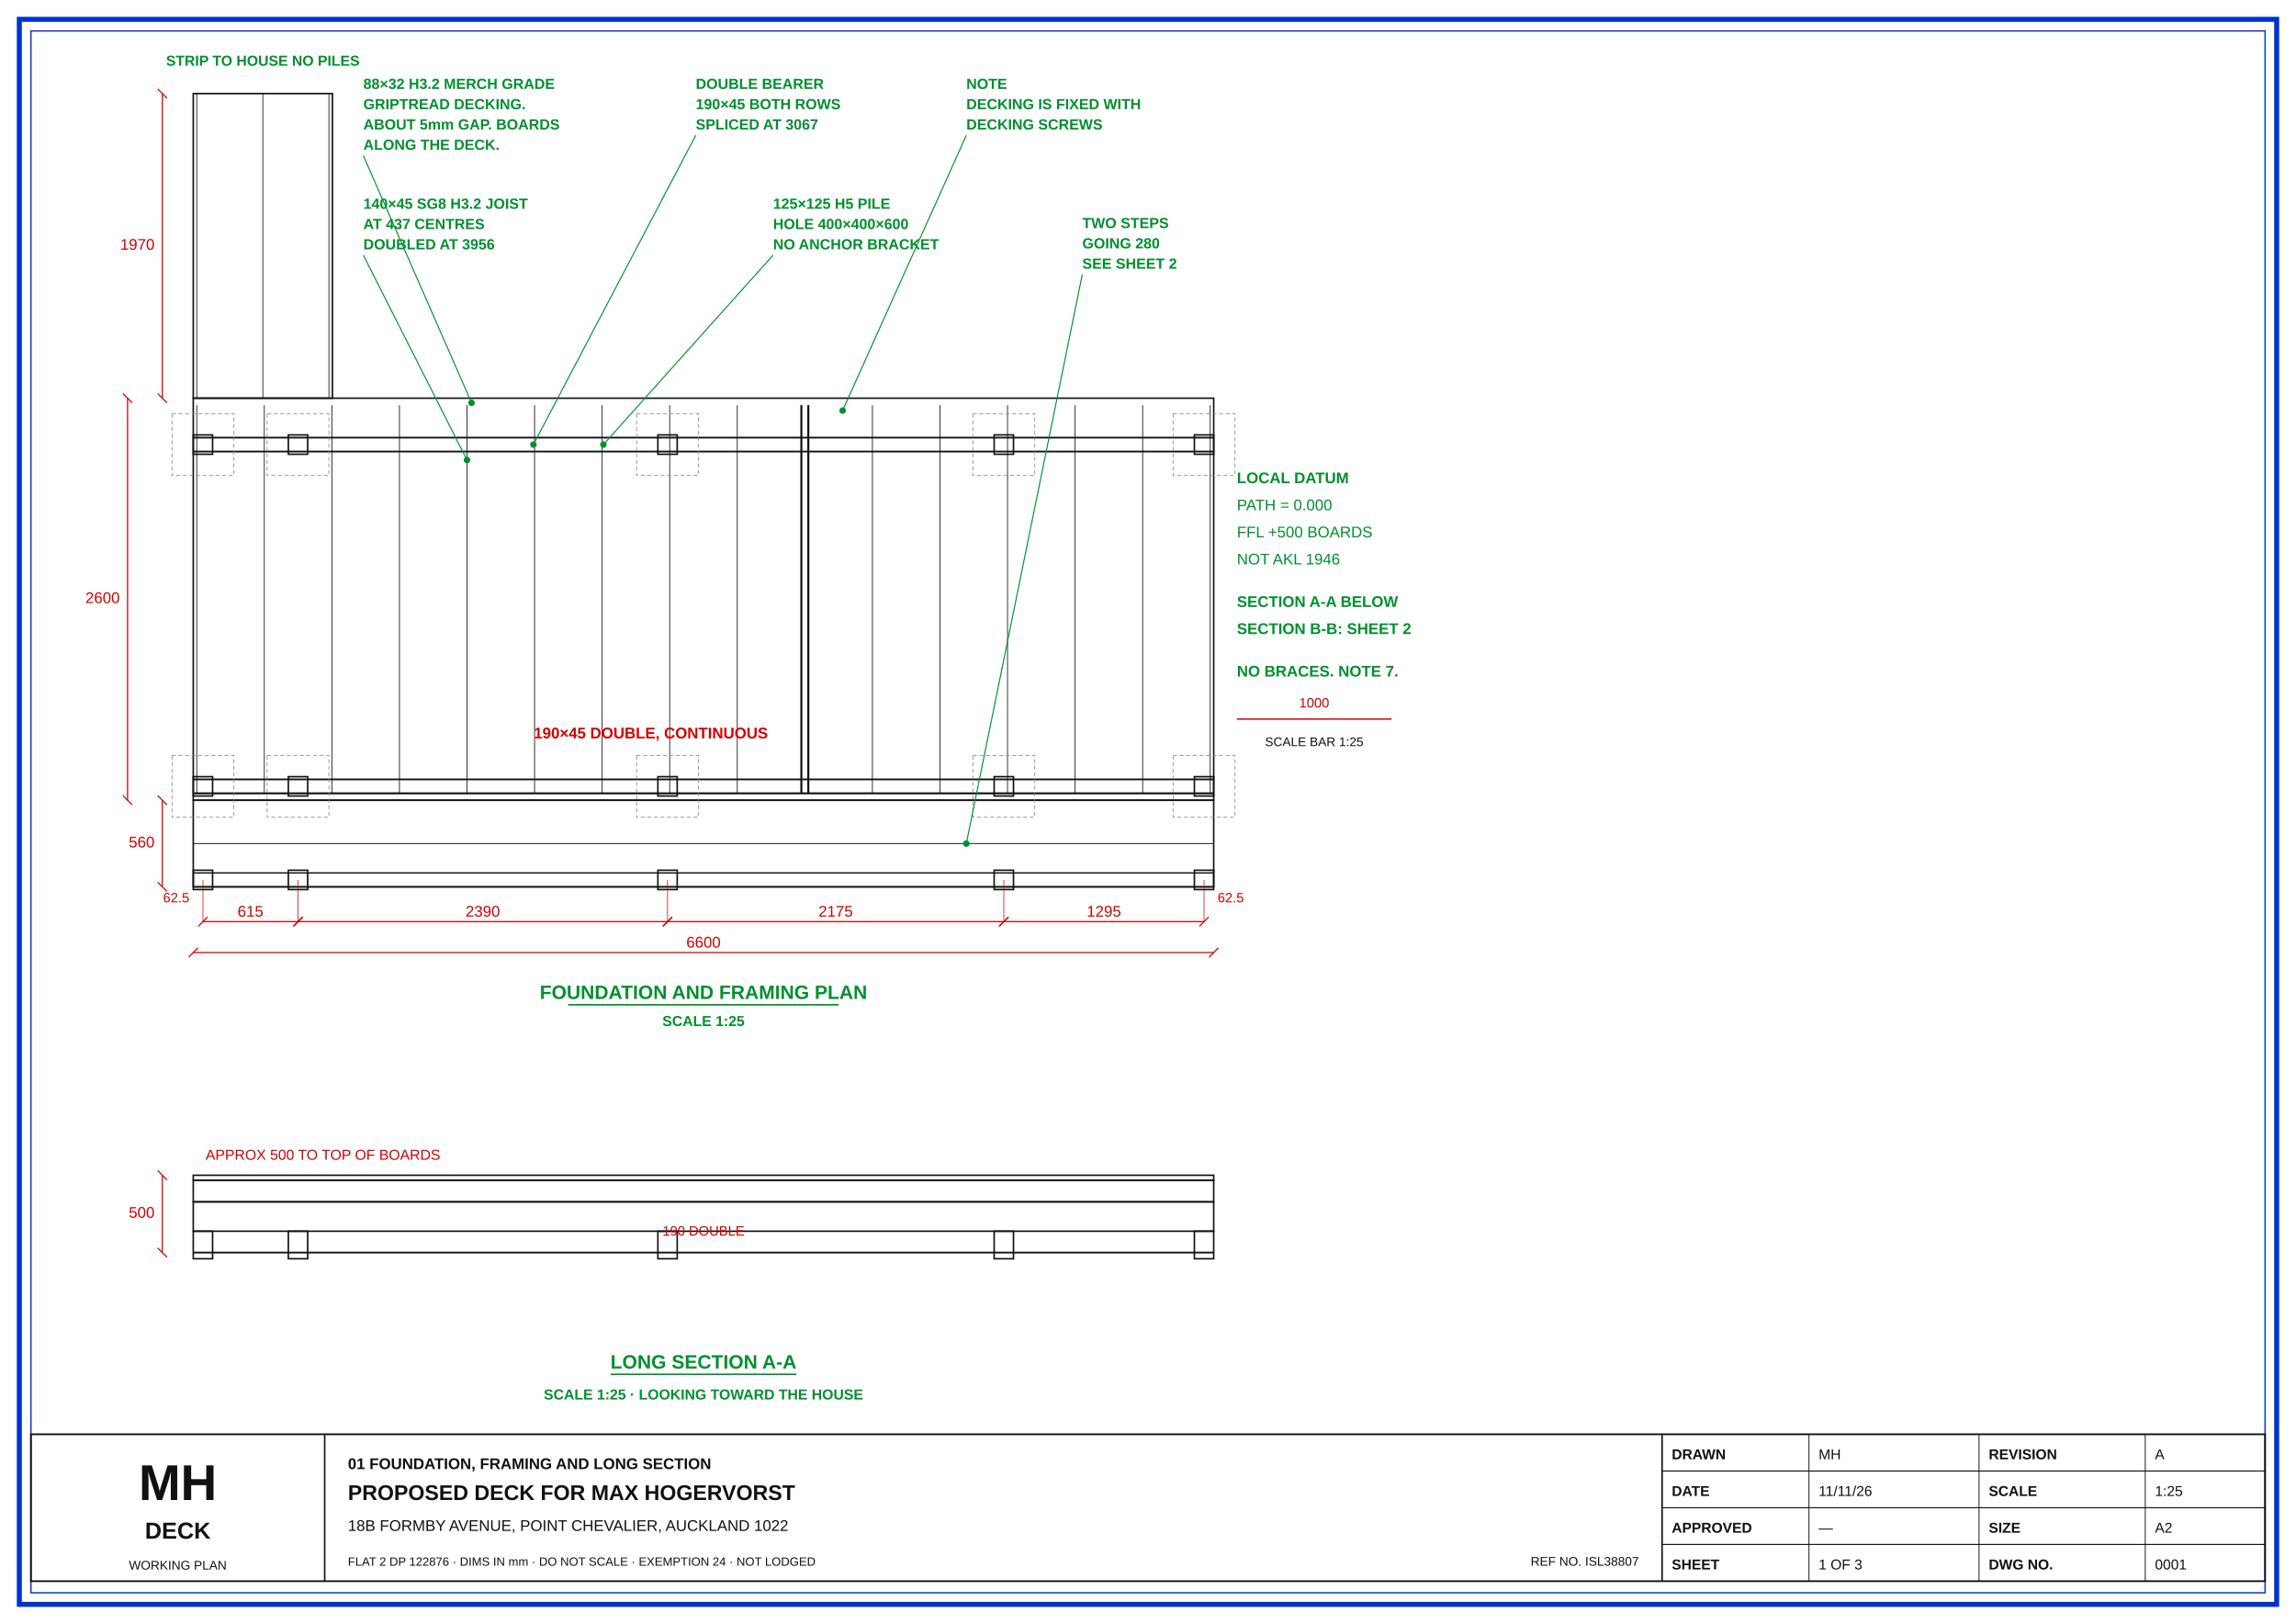
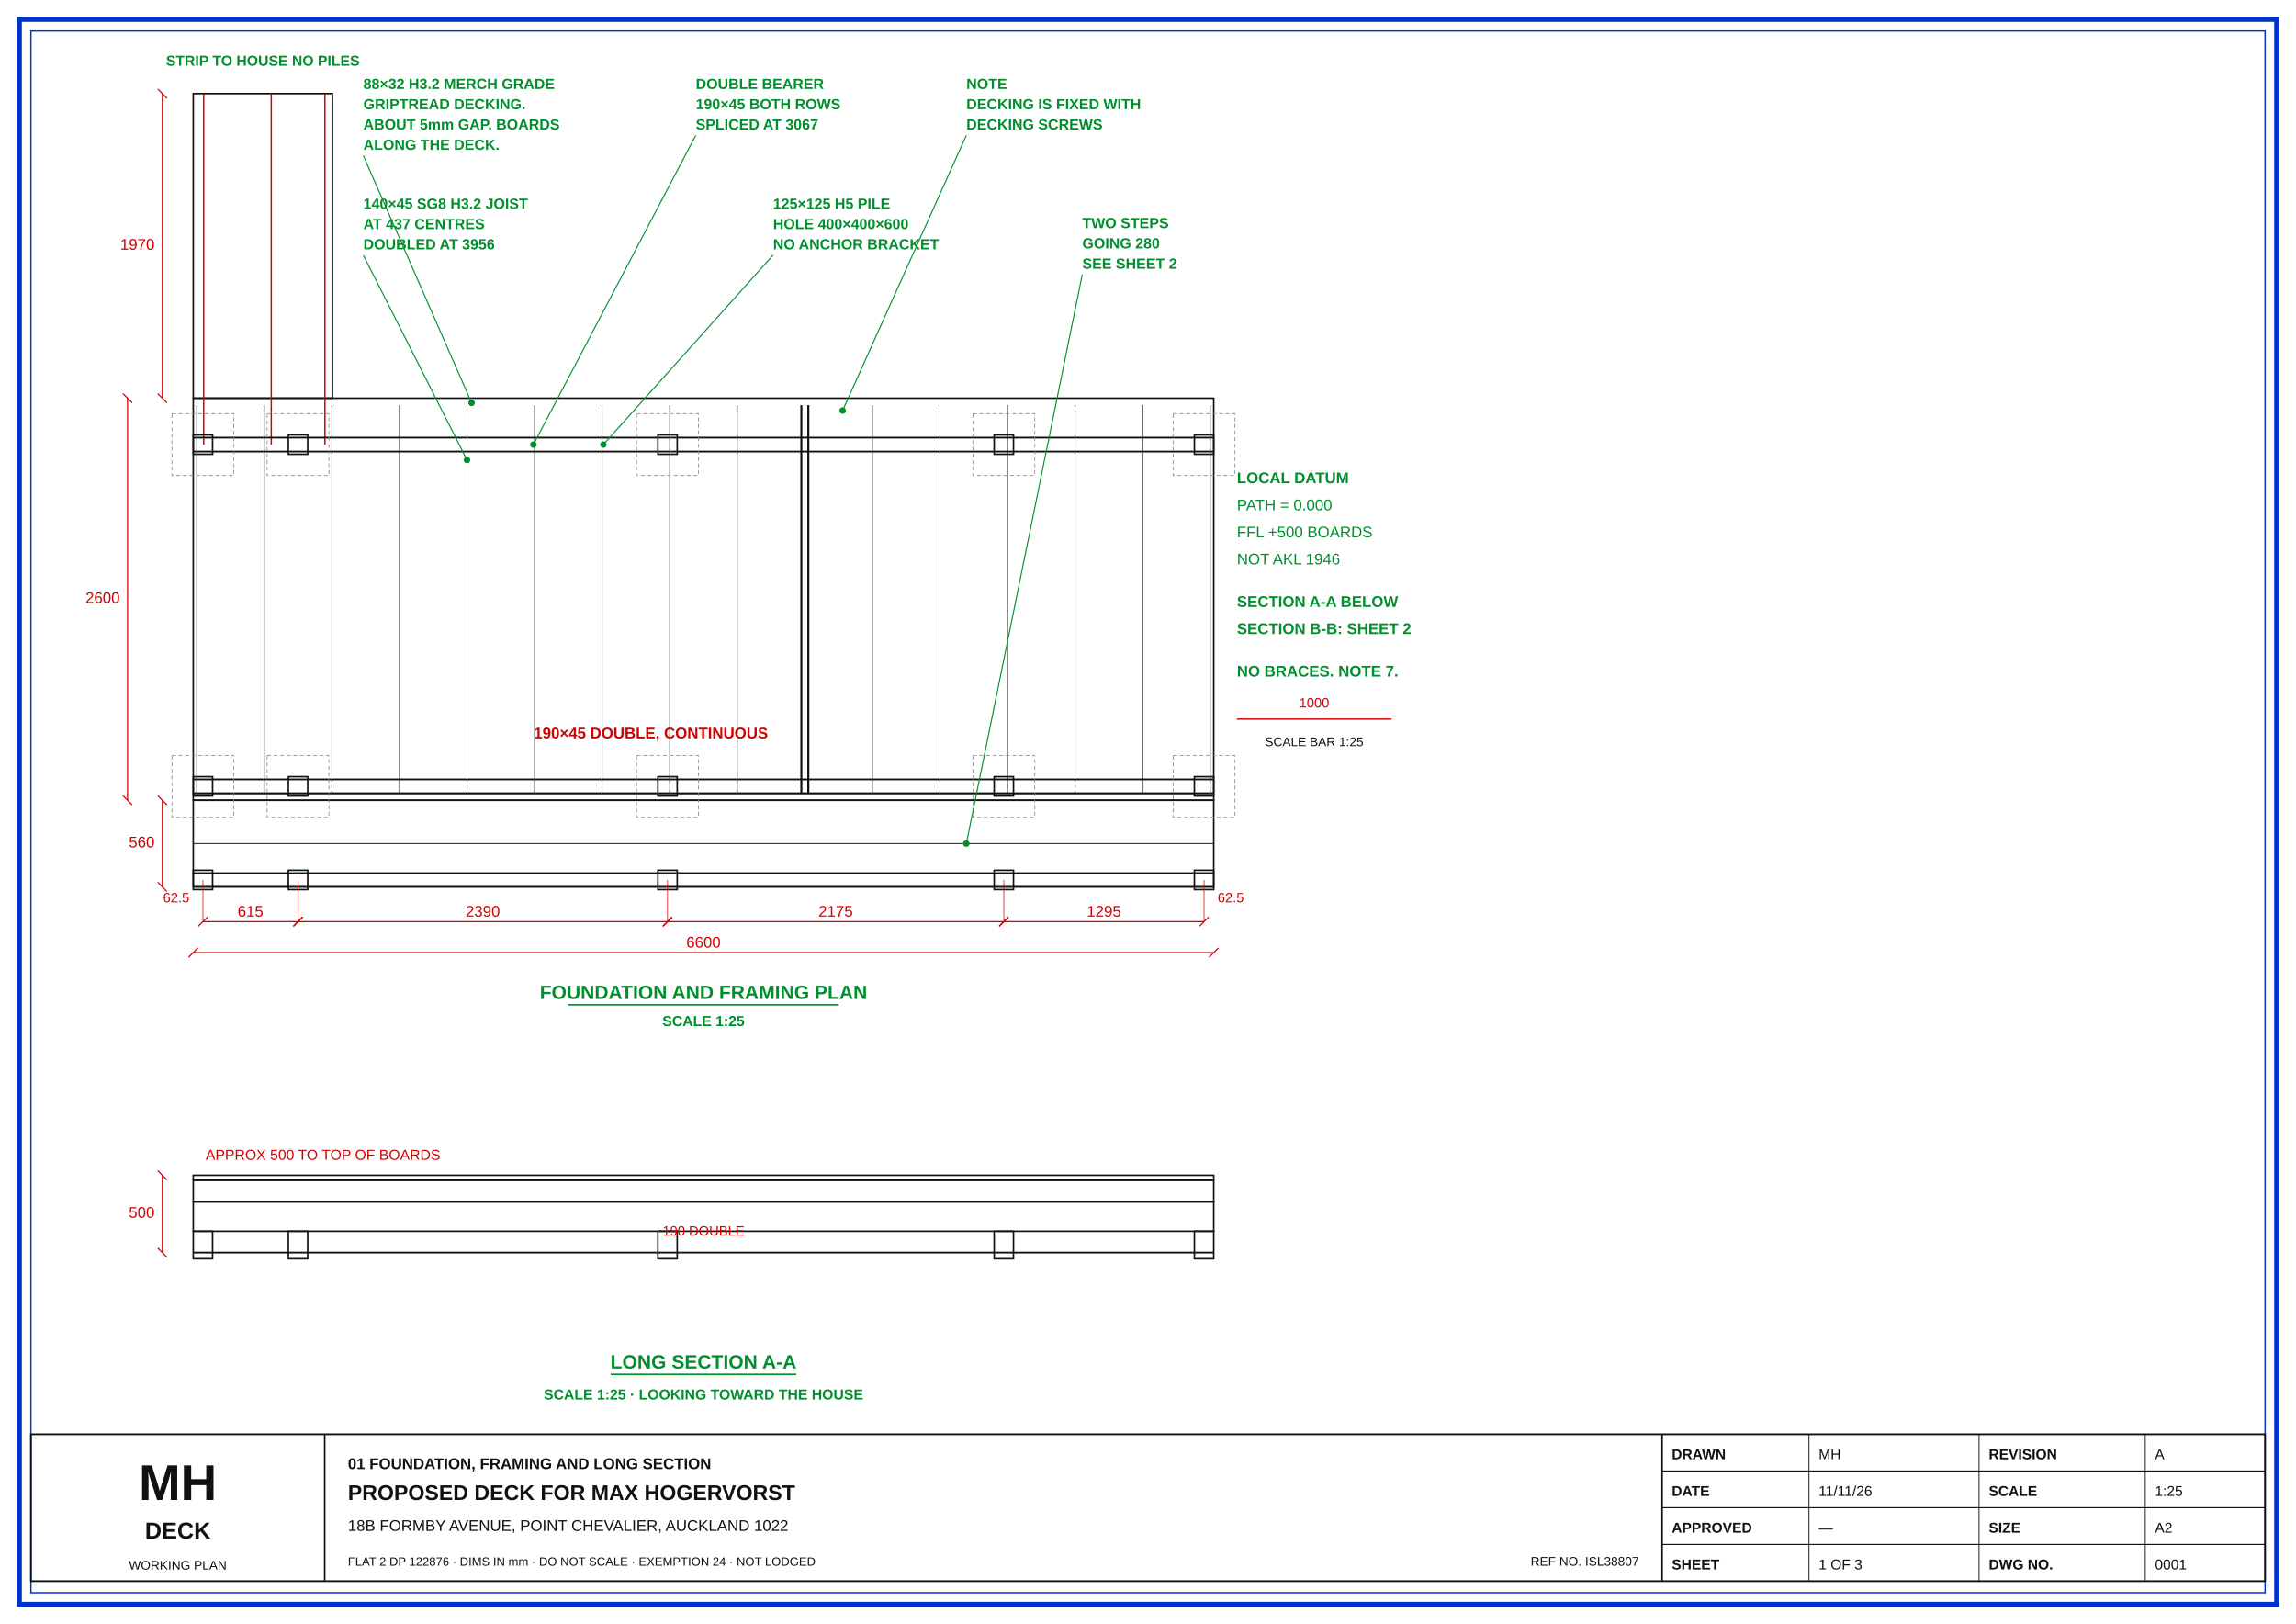
<svg xmlns="http://www.w3.org/2000/svg" viewBox="0 0 1188 840" role="img" aria-label="Sheet 1. Foundation and framing plan, long section. Ref ISL38807. Consent exempt, not lodged.">
  <style>text{font-family:Arial,Helvetica,sans-serif}</style>
  <rect x="10.00" y="10.00" width="1168.00" height="820.00" fill="none" stroke="#0033cc" stroke-width="2.6" />
  <rect x="16.00" y="16.00" width="1156.00" height="808.00" fill="none" stroke="#0033cc" stroke-width="0.7" />
  <rect x="16.00" y="742.00" width="1156.00" height="76.00" fill="none" stroke="#111111" stroke-width="0.9" />
  <line x1="168.00" y1="742.00" x2="168.00" y2="818.00" stroke="#111111" stroke-width="0.8" fill="none" />
  <line x1="860.00" y1="742.00" x2="860.00" y2="818.00" stroke="#111111" stroke-width="0.8" fill="none" />
  <text x="92.00" y="776.00" font-size="26" font-weight="700" text-anchor="middle" fill="#111111">MH</text>
  <text x="92.00" y="796.00" font-size="12" font-weight="700" text-anchor="middle" fill="#111111">DECK</text>
  <text x="92.00" y="812.00" font-size="6.5" font-weight="500" text-anchor="middle" fill="#111111">WORKING PLAN</text>
  <text x="180.00" y="760.00" font-size="8" font-weight="700" text-anchor="start" fill="#111111">01  FOUNDATION, FRAMING AND LONG SECTION</text>
  <text x="180.00" y="776.00" font-size="11" font-weight="700" text-anchor="start" fill="#111111">PROPOSED DECK FOR MAX HOGERVORST</text>
  <text x="180.00" y="792.00" font-size="8" font-weight="500" text-anchor="start" fill="#111111">18B FORMBY AVENUE, POINT CHEVALIER, AUCKLAND 1022</text>
  <text x="180.00" y="810.00" font-size="6.2" font-weight="400" text-anchor="start" fill="#111111">FLAT 2 DP 122876 · DIMS IN mm · DO NOT SCALE · EXEMPTION 24 · NOT LODGED</text>
  <line x1="936.00" y1="742.00" x2="936.00" y2="761.00" stroke="#111111" stroke-width="0.45" fill="none" />
  <line x1="1024.00" y1="742.00" x2="1024.00" y2="761.00" stroke="#111111" stroke-width="0.45" fill="none" />
  <line x1="1110.00" y1="742.00" x2="1110.00" y2="761.00" stroke="#111111" stroke-width="0.45" fill="none" />
  <text x="865.00" y="754.92" font-size="7.4" font-weight="650" text-anchor="start" fill="#111111">DRAWN</text>
  <text x="941.00" y="754.92" font-size="7.4" font-weight="500" text-anchor="start" fill="#111111">MH</text>
  <text x="1029.00" y="754.92" font-size="7.4" font-weight="650" text-anchor="start" fill="#111111">REVISION</text>
  <text x="1115.00" y="754.92" font-size="7.4" font-weight="500" text-anchor="start" fill="#111111">A</text>
  <line x1="860.00" y1="761.00" x2="1172.00" y2="761.00" stroke="#111111" stroke-width="0.55" fill="none" />
  <line x1="936.00" y1="761.00" x2="936.00" y2="780.00" stroke="#111111" stroke-width="0.45" fill="none" />
  <line x1="1024.00" y1="761.00" x2="1024.00" y2="780.00" stroke="#111111" stroke-width="0.45" fill="none" />
  <line x1="1110.00" y1="761.00" x2="1110.00" y2="780.00" stroke="#111111" stroke-width="0.45" fill="none" />
  <text x="865.00" y="773.92" font-size="7.4" font-weight="650" text-anchor="start" fill="#111111">DATE</text>
  <text x="941.00" y="773.92" font-size="7.4" font-weight="500" text-anchor="start" fill="#111111">11/11/26</text>
  <text x="1029.00" y="773.92" font-size="7.4" font-weight="650" text-anchor="start" fill="#111111">SCALE</text>
  <text x="1115.00" y="773.92" font-size="7.4" font-weight="500" text-anchor="start" fill="#111111">1:25</text>
  <line x1="860.00" y1="780.00" x2="1172.00" y2="780.00" stroke="#111111" stroke-width="0.55" fill="none" />
  <line x1="936.00" y1="780.00" x2="936.00" y2="799.00" stroke="#111111" stroke-width="0.45" fill="none" />
  <line x1="1024.00" y1="780.00" x2="1024.00" y2="799.00" stroke="#111111" stroke-width="0.45" fill="none" />
  <line x1="1110.00" y1="780.00" x2="1110.00" y2="799.00" stroke="#111111" stroke-width="0.45" fill="none" />
  <text x="865.00" y="792.92" font-size="7.4" font-weight="650" text-anchor="start" fill="#111111">APPROVED</text>
  <text x="941.00" y="792.92" font-size="7.4" font-weight="500" text-anchor="start" fill="#111111">—</text>
  <text x="1029.00" y="792.92" font-size="7.4" font-weight="650" text-anchor="start" fill="#111111">SIZE</text>
  <text x="1115.00" y="792.92" font-size="7.4" font-weight="500" text-anchor="start" fill="#111111">A2</text>
  <line x1="860.00" y1="799.00" x2="1172.00" y2="799.00" stroke="#111111" stroke-width="0.55" fill="none" />
  <line x1="936.00" y1="799.00" x2="936.00" y2="818.00" stroke="#111111" stroke-width="0.45" fill="none" />
  <line x1="1024.00" y1="799.00" x2="1024.00" y2="818.00" stroke="#111111" stroke-width="0.45" fill="none" />
  <line x1="1110.00" y1="799.00" x2="1110.00" y2="818.00" stroke="#111111" stroke-width="0.45" fill="none" />
  <text x="865.00" y="811.92" font-size="7.4" font-weight="650" text-anchor="start" fill="#111111">SHEET</text>
  <text x="941.00" y="811.92" font-size="7.4" font-weight="500" text-anchor="start" fill="#111111">1 OF 3</text>
  <text x="1029.00" y="811.92" font-size="7.4" font-weight="650" text-anchor="start" fill="#111111">DWG NO.</text>
  <text x="1115.00" y="811.92" font-size="7.4" font-weight="500" text-anchor="start" fill="#111111">0001</text>
  <text x="848.00" y="810.00" font-size="6.5" font-weight="500" text-anchor="end" fill="#111111">REF NO. ISL38807</text>
  <rect x="100.00" y="48.40" width="72.00" height="157.60" fill="none" stroke="#111111" stroke-width="0.8" />
  <rect x="100.00" y="206.00" width="528.00" height="208.00" fill="none" stroke="#111111" stroke-width="0.8" />
  <rect x="100.00" y="414.00" width="528.00" height="44.80" fill="none" stroke="#111111" stroke-width="0.8" />
  <line x1="100.00" y1="436.40" x2="628.00" y2="436.40" stroke="#111111" stroke-width="0.45" fill="none" />
  <line x1="101.80" y1="209.60" x2="101.80" y2="410.40" stroke="#111111" stroke-width="0.4" fill="none" />
  <line x1="136.76" y1="209.60" x2="136.76" y2="410.40" stroke="#111111" stroke-width="0.4" fill="none" />
  <line x1="171.72" y1="209.60" x2="171.72" y2="410.40" stroke="#111111" stroke-width="0.4" fill="none" />
  <line x1="206.68" y1="209.60" x2="206.68" y2="410.40" stroke="#111111" stroke-width="0.4" fill="none" />
  <line x1="241.64" y1="209.60" x2="241.64" y2="410.40" stroke="#111111" stroke-width="0.4" fill="none" />
  <line x1="276.60" y1="209.60" x2="276.60" y2="410.40" stroke="#111111" stroke-width="0.4" fill="none" />
  <line x1="311.56" y1="209.60" x2="311.56" y2="410.40" stroke="#111111" stroke-width="0.4" fill="none" />
  <line x1="346.52" y1="209.60" x2="346.52" y2="410.40" stroke="#111111" stroke-width="0.4" fill="none" />
  <line x1="381.48" y1="209.60" x2="381.48" y2="410.40" stroke="#111111" stroke-width="0.4" fill="none" />
  <line x1="414.64" y1="209.60" x2="414.64" y2="410.40" stroke="#111111" stroke-width="1.05" fill="none" />
  <line x1="418.24" y1="209.60" x2="418.24" y2="410.40" stroke="#111111" stroke-width="1.05" fill="none" />
  <line x1="451.40" y1="209.60" x2="451.40" y2="410.40" stroke="#111111" stroke-width="0.4" fill="none" />
  <line x1="486.36" y1="209.60" x2="486.36" y2="410.40" stroke="#111111" stroke-width="0.4" fill="none" />
  <line x1="521.32" y1="209.60" x2="521.32" y2="410.40" stroke="#111111" stroke-width="0.4" fill="none" />
  <line x1="556.28" y1="209.60" x2="556.28" y2="410.40" stroke="#111111" stroke-width="0.4" fill="none" />
  <line x1="591.24" y1="209.60" x2="591.24" y2="410.40" stroke="#111111" stroke-width="0.4" fill="none" />
  <line x1="626.20" y1="209.60" x2="626.20" y2="410.40" stroke="#111111" stroke-width="0.4" fill="none" />
-   <line x1="101.80" y1="48.40" x2="101.80" y2="206.00" stroke="#111111" stroke-width="0.4" fill="none" />
-   <line x1="136.00" y1="48.40" x2="136.00" y2="206.00" stroke="#111111" stroke-width="0.4" fill="none" />
-   <line x1="170.20" y1="48.40" x2="170.20" y2="206.00" stroke="#111111" stroke-width="0.4" fill="none" />
+   <line x1="105.40" y1="48.40" x2="105.40" y2="230.00" stroke="#d10000" stroke-width="0.7" fill="none" />
+   <line x1="140.36" y1="48.40" x2="140.36" y2="230.00" stroke="#d10000" stroke-width="0.7" fill="none" />
+   <line x1="168.12" y1="48.40" x2="168.12" y2="230.00" stroke="#d10000" stroke-width="0.7" fill="none" />
  <line x1="100.00" y1="226.40" x2="628.00" y2="226.40" stroke="#111111" stroke-width="0.9" fill="none" />
  <line x1="100.00" y1="233.60" x2="628.00" y2="233.60" stroke="#111111" stroke-width="0.9" fill="none" />
  <line x1="100.00" y1="403.20" x2="628.00" y2="403.20" stroke="#111111" stroke-width="0.9" fill="none" />
  <line x1="100.00" y1="410.40" x2="628.00" y2="410.40" stroke="#111111" stroke-width="0.9" fill="none" />
  <line x1="100.00" y1="410.40" x2="628.00" y2="410.40" stroke="#111111" stroke-width="0.7" fill="none" />
  <line x1="100.00" y1="451.60" x2="628.00" y2="451.60" stroke="#111111" stroke-width="0.7" fill="none" />
  <line x1="100.00" y1="458.80" x2="628.00" y2="458.80" stroke="#111111" stroke-width="0.7" fill="none" />
  <rect x="89.00" y="214.00" width="32.00" height="32.00" fill="none" stroke="#8a8a8a" stroke-width="0.4" stroke-dasharray="2 1.4" />
  <rect x="100.00" y="225.00" width="10.00" height="10.00" fill="none" stroke="#111111" stroke-width="0.8" />
  <rect x="138.20" y="214.00" width="32.00" height="32.00" fill="none" stroke="#8a8a8a" stroke-width="0.4" stroke-dasharray="2 1.4" />
  <rect x="149.20" y="225.00" width="10.00" height="10.00" fill="none" stroke="#111111" stroke-width="0.8" />
  <rect x="329.40" y="214.00" width="32.00" height="32.00" fill="none" stroke="#8a8a8a" stroke-width="0.4" stroke-dasharray="2 1.4" />
  <rect x="340.40" y="225.00" width="10.00" height="10.00" fill="none" stroke="#111111" stroke-width="0.8" />
  <rect x="503.40" y="214.00" width="32.00" height="32.00" fill="none" stroke="#8a8a8a" stroke-width="0.4" stroke-dasharray="2 1.4" />
  <rect x="514.40" y="225.00" width="10.00" height="10.00" fill="none" stroke="#111111" stroke-width="0.8" />
  <rect x="607.00" y="214.00" width="32.00" height="32.00" fill="none" stroke="#8a8a8a" stroke-width="0.4" stroke-dasharray="2 1.4" />
  <rect x="618.00" y="225.00" width="10.00" height="10.00" fill="none" stroke="#111111" stroke-width="0.8" />
  <rect x="89.00" y="390.80" width="32.00" height="32.00" fill="none" stroke="#8a8a8a" stroke-width="0.4" stroke-dasharray="2 1.4" />
  <rect x="100.00" y="401.80" width="10.00" height="10.00" fill="none" stroke="#111111" stroke-width="0.8" />
  <rect x="138.20" y="390.80" width="32.00" height="32.00" fill="none" stroke="#8a8a8a" stroke-width="0.4" stroke-dasharray="2 1.4" />
  <rect x="149.20" y="401.80" width="10.00" height="10.00" fill="none" stroke="#111111" stroke-width="0.8" />
  <rect x="329.40" y="390.80" width="32.00" height="32.00" fill="none" stroke="#8a8a8a" stroke-width="0.4" stroke-dasharray="2 1.4" />
  <rect x="340.40" y="401.80" width="10.00" height="10.00" fill="none" stroke="#111111" stroke-width="0.8" />
  <rect x="503.40" y="390.80" width="32.00" height="32.00" fill="none" stroke="#8a8a8a" stroke-width="0.4" stroke-dasharray="2 1.4" />
  <rect x="514.40" y="401.80" width="10.00" height="10.00" fill="none" stroke="#111111" stroke-width="0.8" />
  <rect x="607.00" y="390.80" width="32.00" height="32.00" fill="none" stroke="#8a8a8a" stroke-width="0.4" stroke-dasharray="2 1.4" />
  <rect x="618.00" y="401.80" width="10.00" height="10.00" fill="none" stroke="#111111" stroke-width="0.8" />
  <rect x="100.00" y="450.20" width="10.00" height="10.00" fill="none" stroke="#111111" stroke-width="0.8" />
  <rect x="149.20" y="450.20" width="10.00" height="10.00" fill="none" stroke="#111111" stroke-width="0.8" />
  <rect x="340.40" y="450.20" width="10.00" height="10.00" fill="none" stroke="#111111" stroke-width="0.8" />
  <rect x="514.40" y="450.20" width="10.00" height="10.00" fill="none" stroke="#111111" stroke-width="0.8" />
  <rect x="618.00" y="450.20" width="10.00" height="10.00" fill="none" stroke="#111111" stroke-width="0.8" />
  <line x1="84.00" y1="48.40" x2="84.00" y2="206.00" stroke="#d10000" stroke-width="0.6" fill="none" />
  <line x1="81.60" y1="46.00" x2="86.40" y2="50.80" stroke="#d10000" stroke-width="0.6" fill="none" />
  <line x1="81.60" y1="203.60" x2="86.40" y2="208.40" stroke="#d10000" stroke-width="0.6" fill="none" />
  <text x="80.00" y="129.20" font-size="8" font-weight="500" text-anchor="end" fill="#d10000">1970</text>
  <line x1="66.00" y1="206.00" x2="66.00" y2="414.00" stroke="#d10000" stroke-width="0.6" fill="none" />
  <line x1="63.60" y1="203.60" x2="68.40" y2="208.40" stroke="#d10000" stroke-width="0.6" fill="none" />
  <line x1="63.60" y1="411.60" x2="68.40" y2="416.40" stroke="#d10000" stroke-width="0.6" fill="none" />
  <text x="62.00" y="312.00" font-size="8" font-weight="500" text-anchor="end" fill="#d10000">2600</text>
  <line x1="84.00" y1="414.00" x2="84.00" y2="458.80" stroke="#d10000" stroke-width="0.6" fill="none" />
  <line x1="81.60" y1="411.60" x2="86.40" y2="416.40" stroke="#d10000" stroke-width="0.6" fill="none" />
  <line x1="81.60" y1="456.40" x2="86.40" y2="461.20" stroke="#d10000" stroke-width="0.6" fill="none" />
  <text x="80.00" y="438.40" font-size="8" font-weight="500" text-anchor="end" fill="#d10000">560</text>
  <line x1="105.00" y1="455.20" x2="105.00" y2="476.80" stroke="#d10000" stroke-width="0.35" fill="none" />
  <line x1="105.00" y1="476.80" x2="154.20" y2="476.80" stroke="#d10000" stroke-width="0.6" fill="none" />
  <line x1="102.60" y1="479.20" x2="107.40" y2="474.40" stroke="#d10000" stroke-width="0.6" fill="none" />
  <line x1="151.80" y1="479.20" x2="156.60" y2="474.40" stroke="#d10000" stroke-width="0.6" fill="none" />
  <text x="129.60" y="474.20" font-size="8" font-weight="500" text-anchor="middle" fill="#d10000">615</text>
  <line x1="154.20" y1="455.20" x2="154.20" y2="476.80" stroke="#d10000" stroke-width="0.35" fill="none" />
  <line x1="154.20" y1="476.80" x2="345.40" y2="476.80" stroke="#d10000" stroke-width="0.6" fill="none" />
  <line x1="151.80" y1="479.20" x2="156.60" y2="474.40" stroke="#d10000" stroke-width="0.6" fill="none" />
  <line x1="343.00" y1="479.20" x2="347.80" y2="474.40" stroke="#d10000" stroke-width="0.6" fill="none" />
  <text x="249.80" y="474.20" font-size="8" font-weight="500" text-anchor="middle" fill="#d10000">2390</text>
  <line x1="345.40" y1="455.20" x2="345.40" y2="476.80" stroke="#d10000" stroke-width="0.35" fill="none" />
  <line x1="345.40" y1="476.80" x2="519.40" y2="476.80" stroke="#d10000" stroke-width="0.6" fill="none" />
  <line x1="343.00" y1="479.20" x2="347.80" y2="474.40" stroke="#d10000" stroke-width="0.6" fill="none" />
  <line x1="517.00" y1="479.20" x2="521.80" y2="474.40" stroke="#d10000" stroke-width="0.6" fill="none" />
  <text x="432.40" y="474.20" font-size="8" font-weight="500" text-anchor="middle" fill="#d10000">2175</text>
  <line x1="519.40" y1="455.20" x2="519.40" y2="476.80" stroke="#d10000" stroke-width="0.35" fill="none" />
  <line x1="519.40" y1="476.80" x2="623.00" y2="476.80" stroke="#d10000" stroke-width="0.6" fill="none" />
  <line x1="517.00" y1="479.20" x2="521.80" y2="474.40" stroke="#d10000" stroke-width="0.6" fill="none" />
  <line x1="620.60" y1="479.20" x2="625.40" y2="474.40" stroke="#d10000" stroke-width="0.6" fill="none" />
  <text x="571.20" y="474.20" font-size="8" font-weight="500" text-anchor="middle" fill="#d10000">1295</text>
  <line x1="623.00" y1="455.20" x2="623.00" y2="476.80" stroke="#d10000" stroke-width="0.35" fill="none" />
  <text x="336.80" y="382.00" font-size="8" font-weight="700" text-anchor="middle" fill="#d10000">190×45 DOUBLE, CONTINUOUS</text>
  <line x1="100.00" y1="492.80" x2="628.00" y2="492.80" stroke="#d10000" stroke-width="0.6" fill="none" />
  <line x1="97.60" y1="495.20" x2="102.40" y2="490.40" stroke="#d10000" stroke-width="0.6" fill="none" />
  <line x1="625.60" y1="495.20" x2="630.40" y2="490.40" stroke="#d10000" stroke-width="0.6" fill="none" />
  <text x="364.00" y="490.20" font-size="8" font-weight="500" text-anchor="middle" fill="#d10000">6600</text>
  <text x="98.00" y="466.80" font-size="7" font-weight="500" text-anchor="end" fill="#d10000">62.5</text>
  <text x="630.00" y="466.80" font-size="7" font-weight="500" text-anchor="start" fill="#d10000">62.5</text>
  <text x="364.00" y="516.80" font-size="10" font-weight="700" text-anchor="middle" fill="#008f2d">FOUNDATION AND FRAMING PLAN</text>
  <line x1="294.00" y1="519.80" x2="434.00" y2="519.80" stroke="#008f2d" stroke-width="0.8" fill="none" />
  <text x="364.00" y="530.80" font-size="7.5" font-weight="600" text-anchor="middle" fill="#008f2d">SCALE 1:25</text>
  <text x="640.00" y="250.00" font-size="8" font-weight="700" text-anchor="start" fill="#008f2d">LOCAL DATUM</text>
  <text x="640.00" y="264.00" font-size="8" font-weight="500" text-anchor="start" fill="#008f2d">PATH = 0.000</text>
  <text x="640.00" y="278.00" font-size="8" font-weight="500" text-anchor="start" fill="#008f2d">FFL +500 BOARDS</text>
  <text x="640.00" y="292.00" font-size="8" font-weight="500" text-anchor="start" fill="#008f2d">NOT AKL 1946</text>
  <text x="640.00" y="314.00" font-size="8" font-weight="600" text-anchor="start" fill="#008f2d">SECTION A-A BELOW</text>
  <text x="640.00" y="328.00" font-size="8" font-weight="600" text-anchor="start" fill="#008f2d">SECTION B-B: SHEET 2</text>
  <text x="640.00" y="350.00" font-size="8" font-weight="600" text-anchor="start" fill="#008f2d">NO BRACES. NOTE 7.</text>
  <line x1="640.00" y1="372.00" x2="720.00" y2="372.00" stroke="#d10000" stroke-width="0.7" fill="none" />
  <text x="680.00" y="366.00" font-size="7" font-weight="500" text-anchor="middle" fill="#d10000">1000</text>
  <text x="680.00" y="386.00" font-size="6.5" font-weight="500" text-anchor="middle" fill="#111111">SCALE BAR 1:25</text>
  <text x="188.00" y="46.00" font-size="7.6" font-weight="600" text-anchor="start" fill="#008f2d">88×32 H3.2 MERCH GRADE</text>
  <text x="188.00" y="56.50" font-size="7.6" font-weight="600" text-anchor="start" fill="#008f2d">GRIPTREAD DECKING.</text>
  <text x="188.00" y="67.00" font-size="7.6" font-weight="600" text-anchor="start" fill="#008f2d">ABOUT 5mm GAP. BOARDS</text>
  <text x="188.00" y="77.50" font-size="7.6" font-weight="600" text-anchor="start" fill="#008f2d">ALONG THE DECK.</text>
  <line x1="188.00" y1="80.50" x2="244.00" y2="208.40" stroke="#008f2d" stroke-width="0.55" fill="none" />
  <circle cx="244.00" cy="208.40" r="1.7" fill="#008f2d" />
  <text x="360.00" y="46.00" font-size="7.6" font-weight="600" text-anchor="start" fill="#008f2d">DOUBLE BEARER</text>
  <text x="360.00" y="56.50" font-size="7.6" font-weight="600" text-anchor="start" fill="#008f2d">190×45 BOTH ROWS</text>
  <text x="360.00" y="67.00" font-size="7.6" font-weight="600" text-anchor="start" fill="#008f2d">SPLICED AT 3067</text>
  <line x1="360.00" y1="70.00" x2="276.00" y2="230.00" stroke="#008f2d" stroke-width="0.55" fill="none" />
  <circle cx="276.00" cy="230.00" r="1.7" fill="#008f2d" />
  <text x="500.00" y="46.00" font-size="7.6" font-weight="600" text-anchor="start" fill="#008f2d">NOTE</text>
  <text x="500.00" y="56.50" font-size="7.6" font-weight="600" text-anchor="start" fill="#008f2d">DECKING IS FIXED WITH</text>
  <text x="500.00" y="67.00" font-size="7.6" font-weight="600" text-anchor="start" fill="#008f2d">DECKING SCREWS</text>
  <line x1="500.00" y1="70.00" x2="436.00" y2="212.40" stroke="#008f2d" stroke-width="0.55" fill="none" />
  <circle cx="436.00" cy="212.40" r="1.7" fill="#008f2d" />
  <text x="188.00" y="108.00" font-size="7.6" font-weight="600" text-anchor="start" fill="#008f2d">140×45 SG8 H3.2 JOIST</text>
  <text x="188.00" y="118.50" font-size="7.6" font-weight="600" text-anchor="start" fill="#008f2d">AT 437 CENTRES</text>
  <text x="188.00" y="129.00" font-size="7.6" font-weight="600" text-anchor="start" fill="#008f2d">DOUBLED AT 3956</text>
  <line x1="188.00" y1="132.00" x2="241.64" y2="238.00" stroke="#008f2d" stroke-width="0.55" fill="none" />
  <circle cx="241.64" cy="238.00" r="1.7" fill="#008f2d" />
  <text x="400.00" y="108.00" font-size="7.6" font-weight="600" text-anchor="start" fill="#008f2d">125×125 H5 PILE</text>
  <text x="400.00" y="118.50" font-size="7.6" font-weight="600" text-anchor="start" fill="#008f2d">HOLE 400×400×600</text>
  <text x="400.00" y="129.00" font-size="7.6" font-weight="600" text-anchor="start" fill="#008f2d">NO ANCHOR BRACKET</text>
  <line x1="400.00" y1="132.00" x2="312.20" y2="230.00" stroke="#008f2d" stroke-width="0.55" fill="none" />
  <circle cx="312.20" cy="230.00" r="1.7" fill="#008f2d" />
  <text x="560.00" y="118.00" font-size="7.6" font-weight="600" text-anchor="start" fill="#008f2d">TWO STEPS</text>
  <text x="560.00" y="128.50" font-size="7.6" font-weight="600" text-anchor="start" fill="#008f2d">GOING 280</text>
  <text x="560.00" y="139.00" font-size="7.6" font-weight="600" text-anchor="start" fill="#008f2d">SEE SHEET 2</text>
  <line x1="560.00" y1="142.00" x2="500.00" y2="436.40" stroke="#008f2d" stroke-width="0.55" fill="none" />
  <circle cx="500.00" cy="436.40" r="1.7" fill="#008f2d" />
  <text x="136.00" y="34.00" font-size="7.5" font-weight="600" text-anchor="middle" fill="#008f2d">STRIP TO HOUSE  NO PILES</text>
  <line x1="100.00" y1="648.00" x2="628.00" y2="648.00" stroke="#111111" stroke-width="0.9" fill="none" />
  <rect x="100.00" y="636.96" width="10.00" height="14.24" fill="none" stroke="#111111" stroke-width="0.8" />
  <rect x="149.20" y="636.96" width="10.00" height="14.24" fill="none" stroke="#111111" stroke-width="0.8" />
  <rect x="340.40" y="636.96" width="10.00" height="14.24" fill="none" stroke="#111111" stroke-width="0.8" />
  <rect x="514.40" y="636.96" width="10.00" height="14.24" fill="none" stroke="#111111" stroke-width="0.8" />
  <rect x="618.00" y="636.96" width="10.00" height="14.24" fill="none" stroke="#111111" stroke-width="0.8" />
  <rect x="100.00" y="621.76" width="528.00" height="15.20" fill="none" stroke="#111111" stroke-width="0.8" />
  <text x="364.00" y="639.20" font-size="7" font-weight="500" text-anchor="middle" fill="#d10000">190 DOUBLE</text>
  <rect x="100.00" y="610.56" width="528.00" height="11.20" fill="none" stroke="#111111" stroke-width="0.8" />
  <rect x="100.00" y="608.00" width="528.00" height="2.56" fill="none" stroke="#111111" stroke-width="0.8" />
  <line x1="84.00" y1="608.00" x2="84.00" y2="648.00" stroke="#d10000" stroke-width="0.6" fill="none" />
  <line x1="81.60" y1="605.60" x2="86.40" y2="610.40" stroke="#d10000" stroke-width="0.6" fill="none" />
  <line x1="81.60" y1="645.60" x2="86.40" y2="650.40" stroke="#d10000" stroke-width="0.6" fill="none" />
  <text x="80.00" y="630.00" font-size="8" font-weight="500" text-anchor="end" fill="#d10000">500</text>
  <text x="106.40" y="600.00" font-size="7.5" font-weight="500" text-anchor="start" fill="#d10000">APPROX 500 TO TOP OF BOARDS</text>
  <text x="364.00" y="708.00" font-size="10" font-weight="700" text-anchor="middle" fill="#008f2d">LONG SECTION A-A</text>
  <line x1="316.00" y1="711.00" x2="412.00" y2="711.00" stroke="#008f2d" stroke-width="0.8" fill="none" />
  <text x="364.00" y="724.00" font-size="7.5" font-weight="600" text-anchor="middle" fill="#008f2d">SCALE 1:25  ·  LOOKING TOWARD THE HOUSE</text>
</svg>
